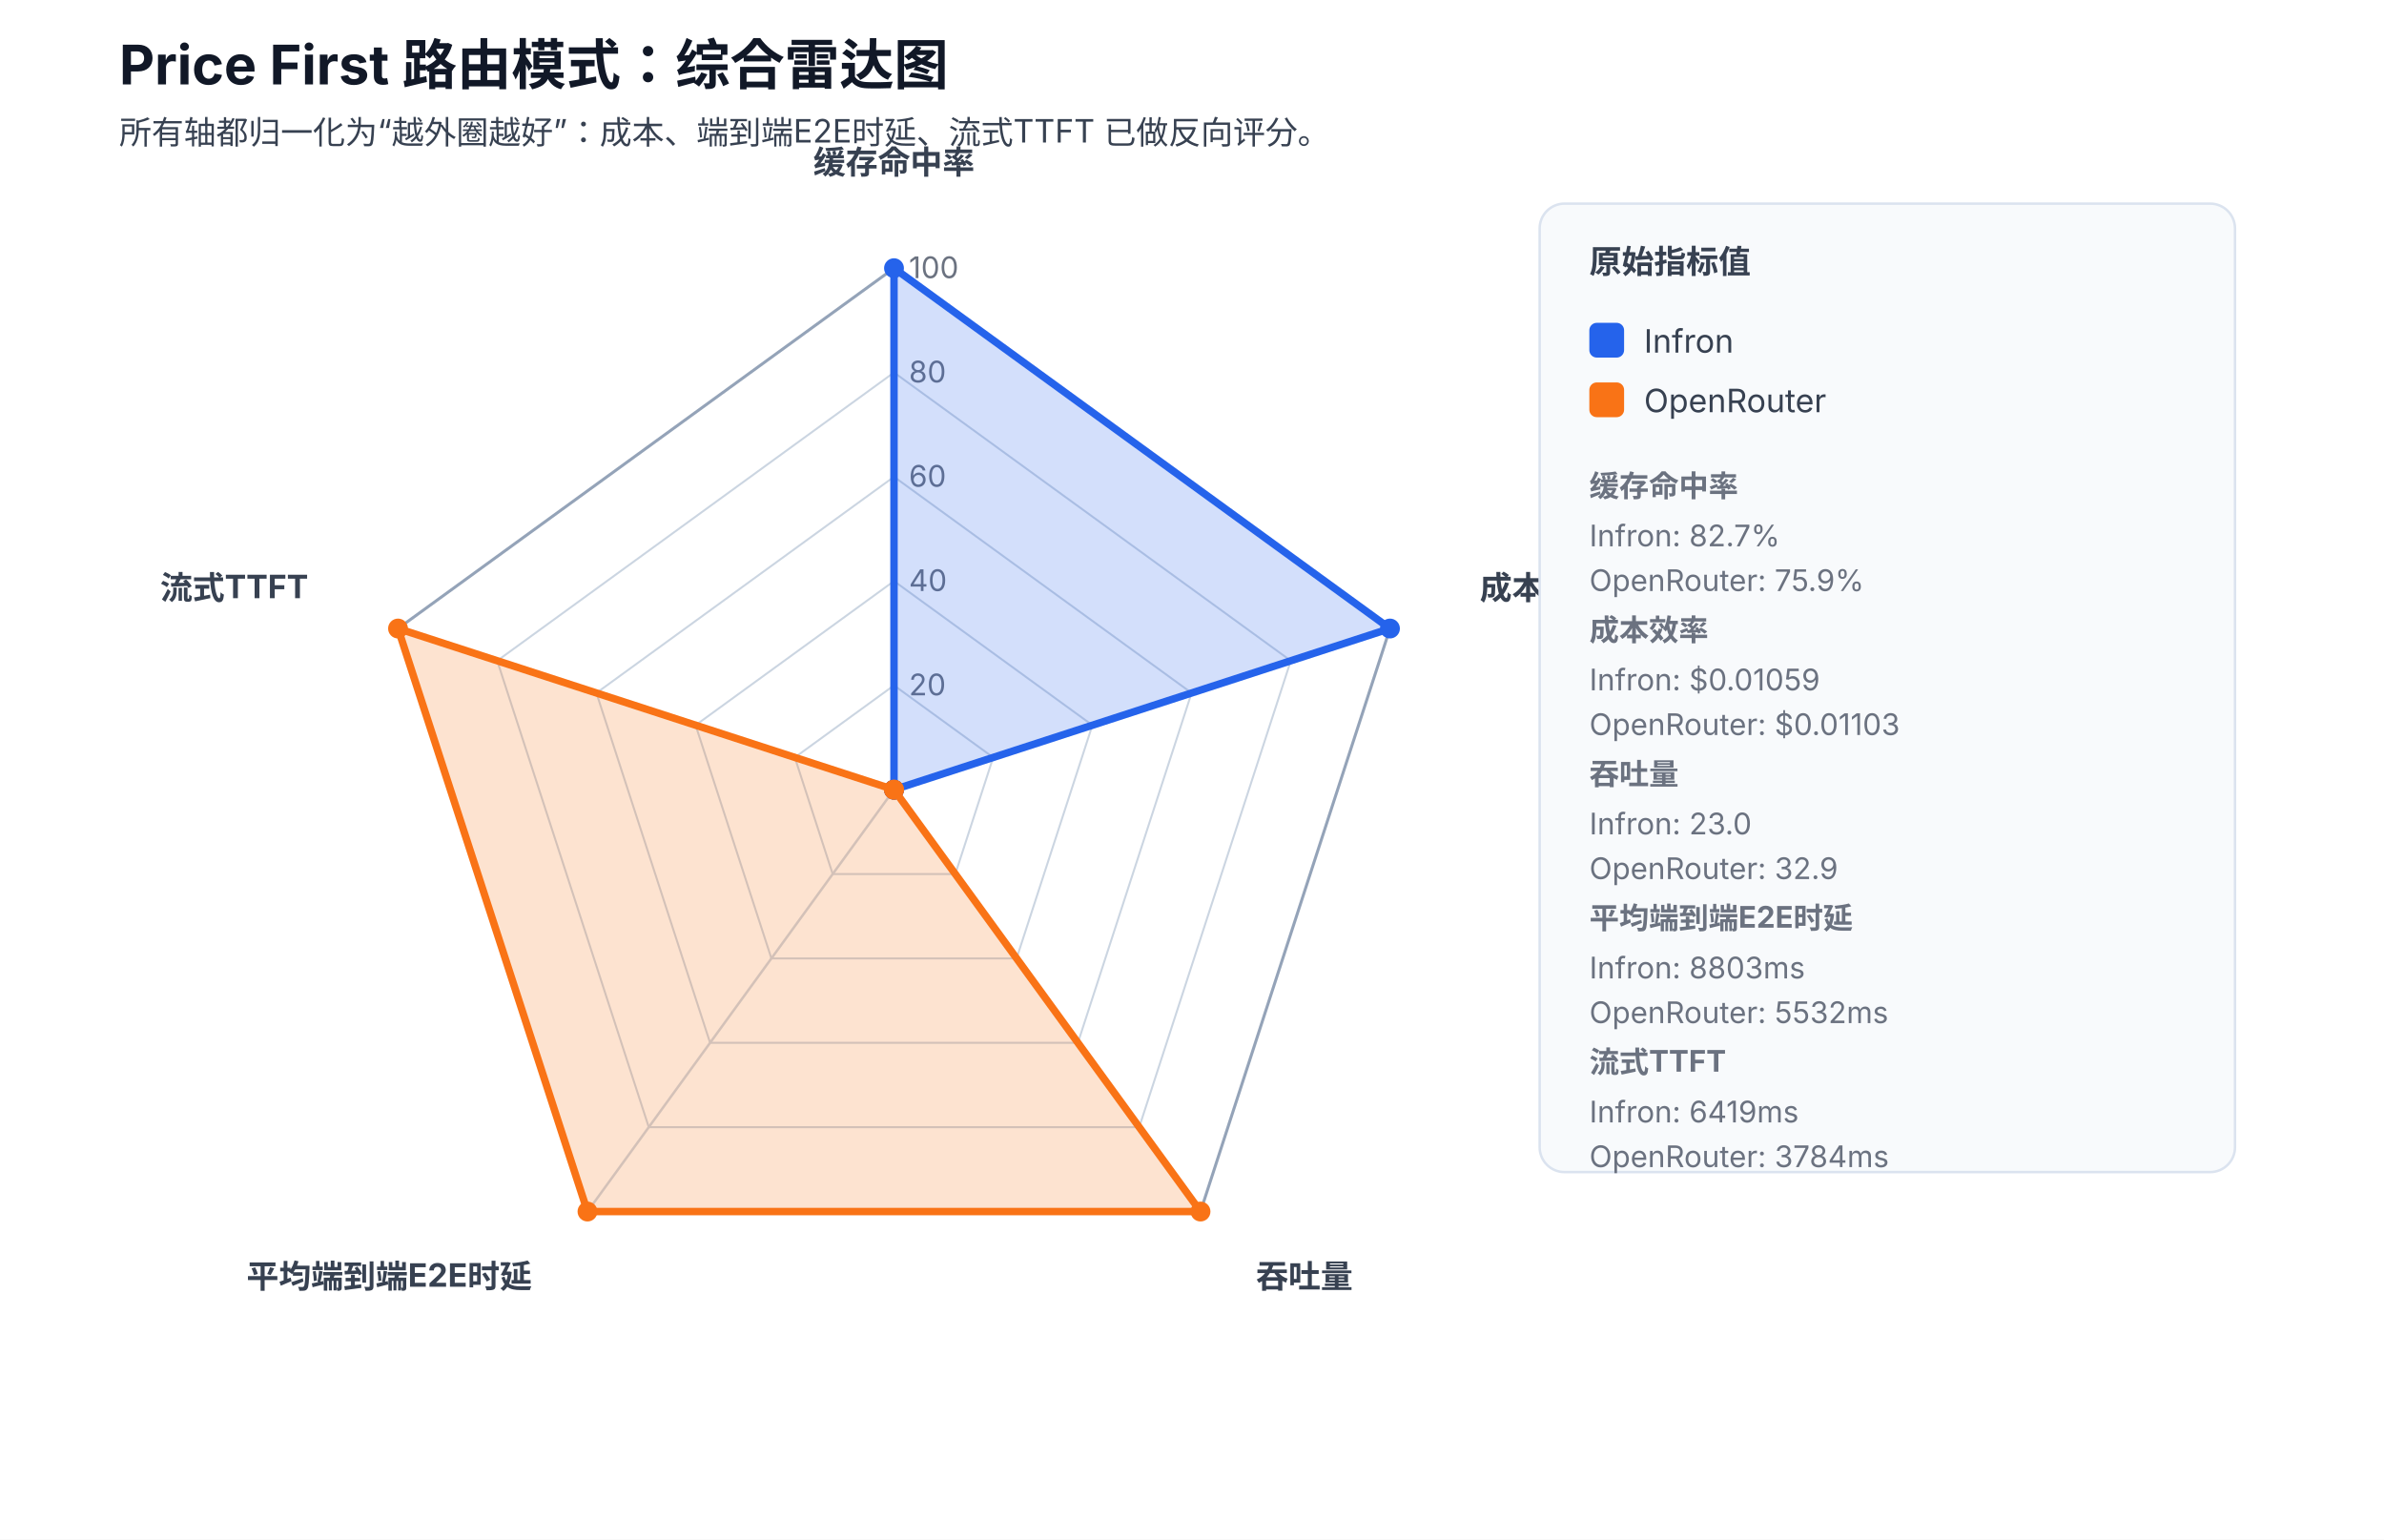
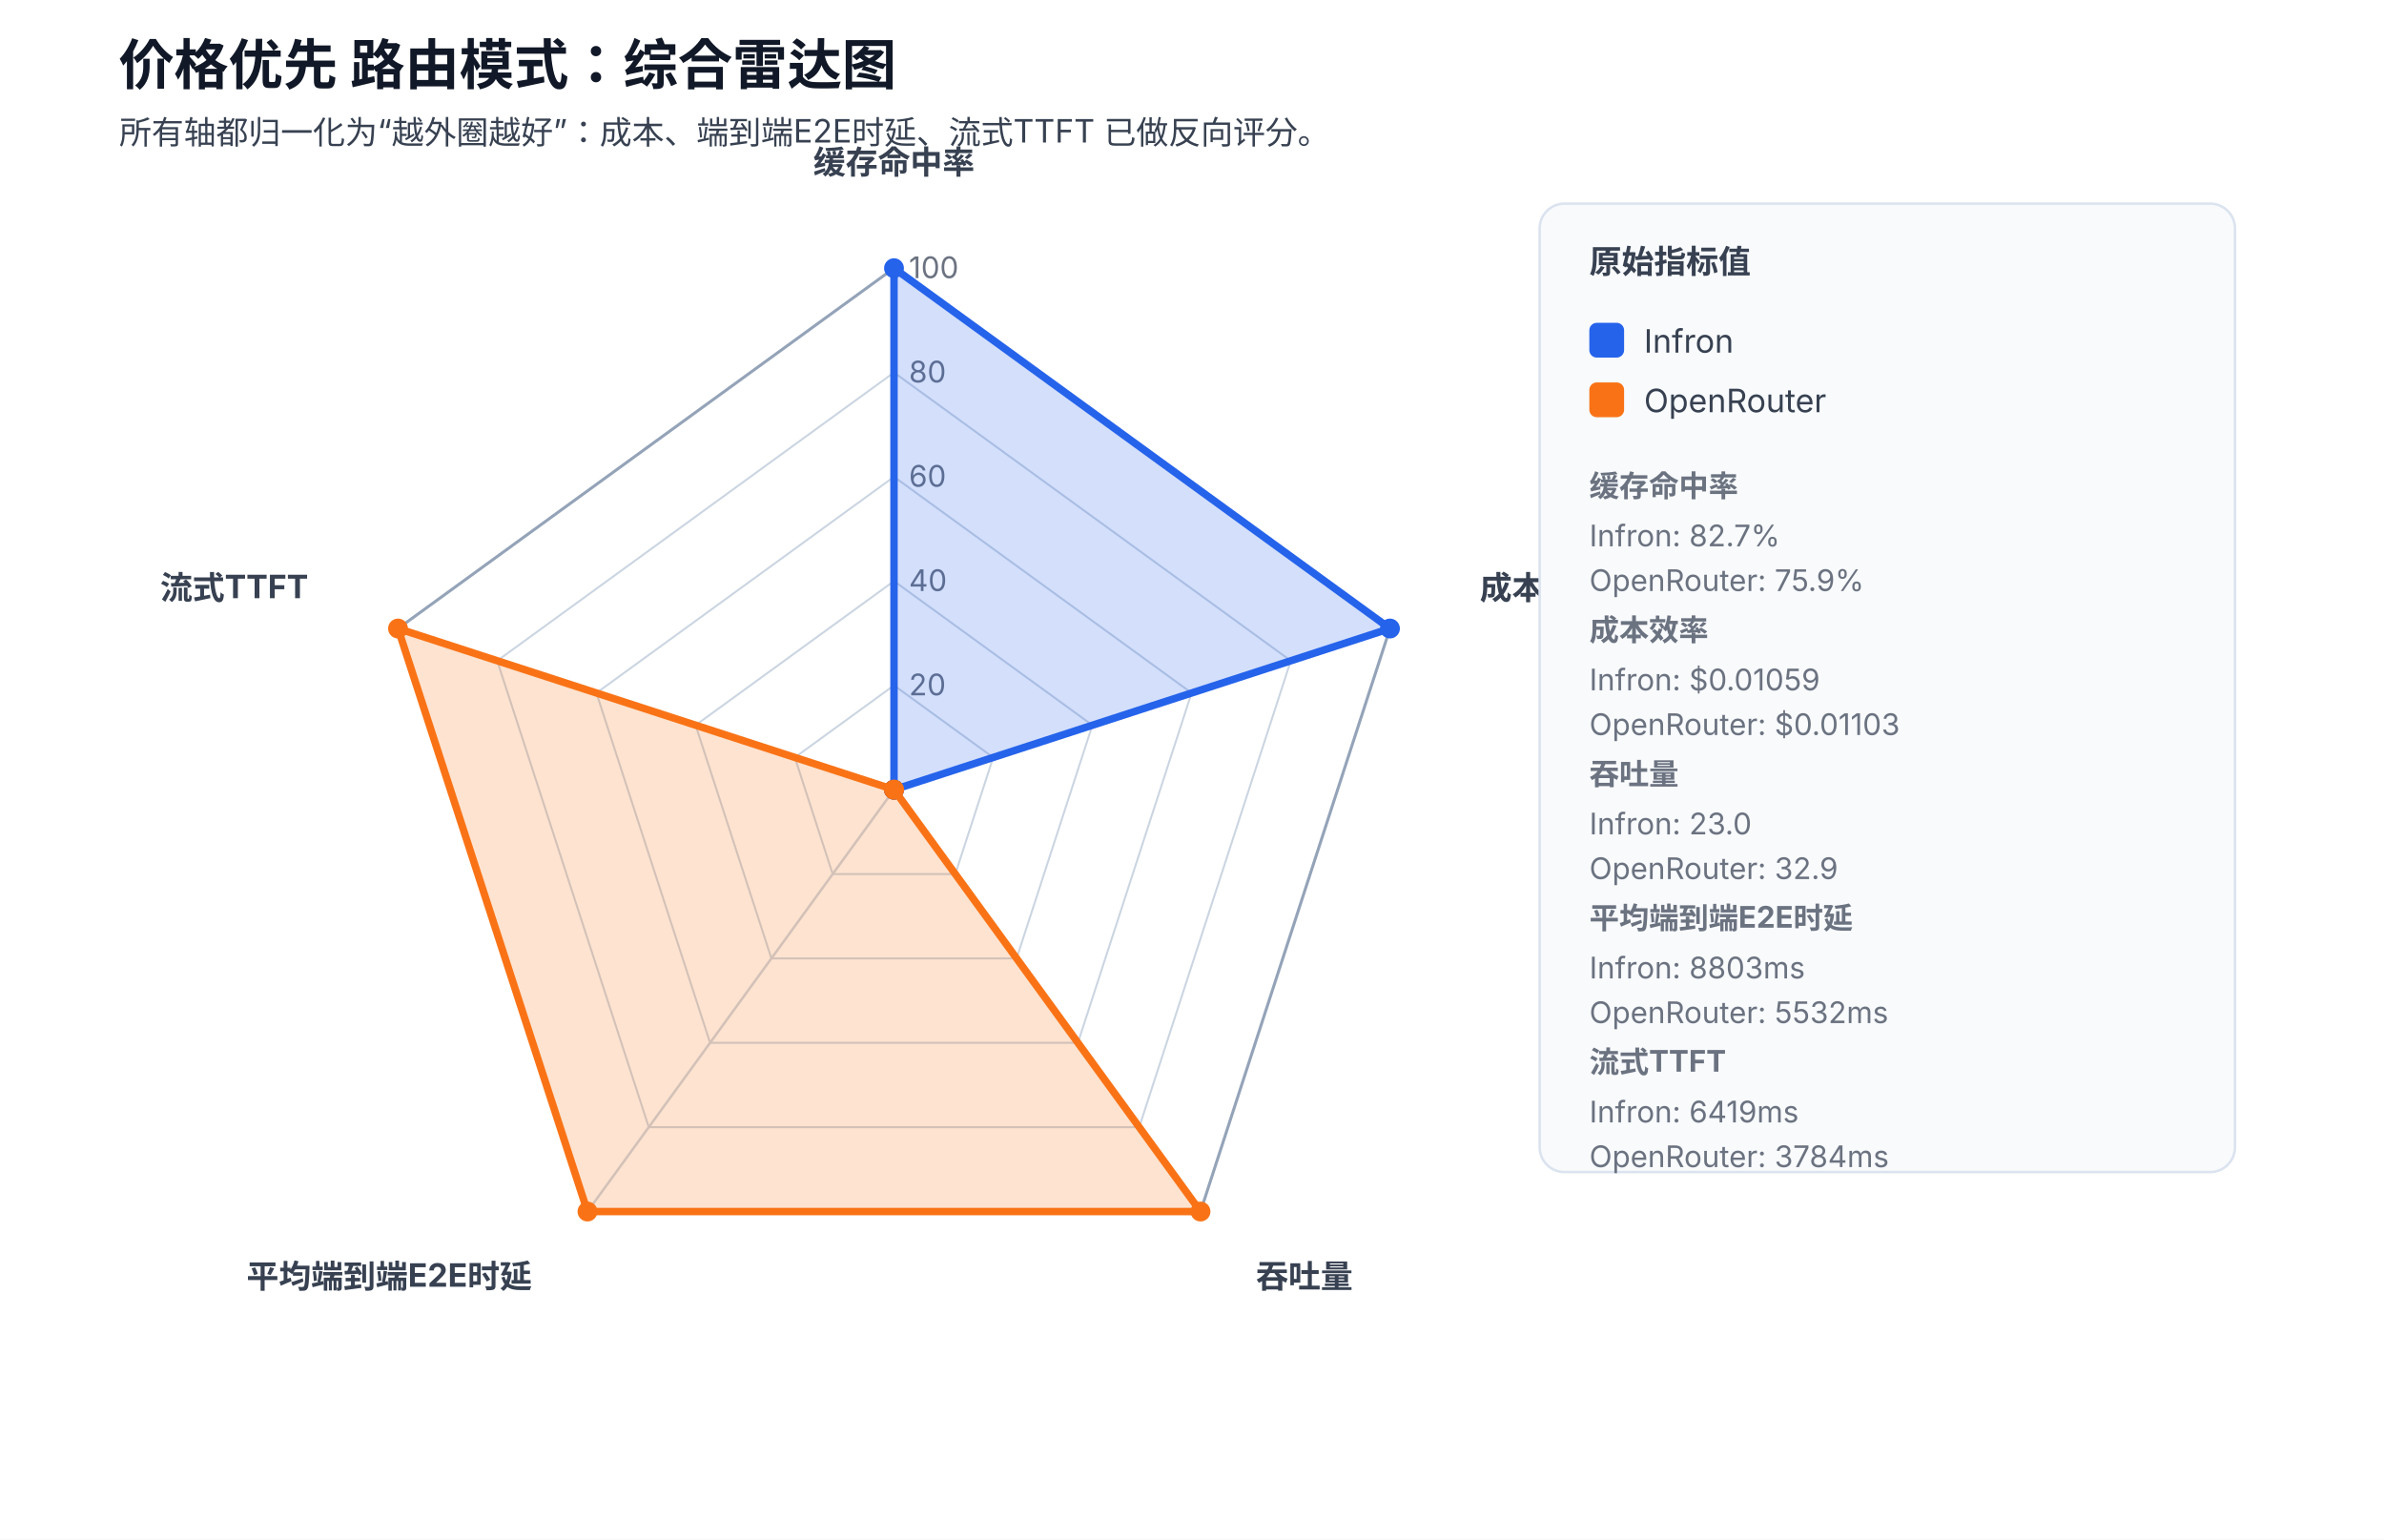
<svg xmlns="http://www.w3.org/2000/svg" width="960" height="620" viewBox="0 0 960 620">
  <style>text{font-family:-apple-system,BlinkMacSystemFont,'Segoe UI',sans-serif;fill:#111827}.title{font-size:22px;font-weight:700}.label{font-size:13px;fill:#374151}.tick{font-size:12px;fill:#6b7280}.value{font-size:12px;fill:#111827}</style>
  <rect width="100%" height="100%" fill="#ffffff" />
-   <text x="48" y="34" class="title">Price First 路由模式：综合雷达图</text>
+   <text x="48" y="34" class="title">价格优先 路由模式：综合雷达图</text>
  <text x="48" y="58" class="label">所有轴都归一化为“越外圈越好”：成本、端到端E2E时延、流式TTFT 已做反向评分。</text>
  <polygon points="360.00,276.00 399.94,305.02 384.69,351.98 335.31,351.98 320.06,305.02" fill="none" stroke="#cbd5e1" stroke-width="0.8" />
  <text x="366" y="280.00" class="tick">20</text>
  <polygon points="360.00,234.00 439.89,292.04 409.37,385.96 310.63,385.96 280.11,292.04" fill="none" stroke="#cbd5e1" stroke-width="0.8" />
  <text x="366" y="238.00" class="tick">40</text>
  <polygon points="360.00,192.00 479.83,279.06 434.06,419.94 285.94,419.94 240.17,279.06" fill="none" stroke="#cbd5e1" stroke-width="0.8" />
  <text x="366" y="196.00" class="tick">60</text>
  <polygon points="360.00,150.00 519.78,266.09 458.75,453.91 261.25,453.91 200.22,266.09" fill="none" stroke="#cbd5e1" stroke-width="0.8" />
  <text x="366" y="154.00" class="tick">80</text>
  <polygon points="360.00,108.00 559.72,253.11 483.43,487.89 236.57,487.89 160.28,253.11" fill="none" stroke="#94a3b8" stroke-width="1.2" />
  <text x="366" y="112.00" class="tick">100</text>
  <line x1="360" y1="318" x2="360.00" y2="108.00" stroke="#cbd5e1" />
  <text x="360.00" y="70.00" class="label" font-weight="700" text-anchor="middle">缓存命中率</text>
  <line x1="360" y1="318" x2="559.72" y2="253.11" stroke="#cbd5e1" />
  <text x="595.86" y="241.36" class="label" font-weight="700" text-anchor="start">成本效率</text>
  <line x1="360" y1="318" x2="483.43" y2="487.89" stroke="#cbd5e1" />
  <text x="505.77" y="518.64" class="label" font-weight="700" text-anchor="start">吞吐量</text>
  <line x1="360" y1="318" x2="236.57" y2="487.89" stroke="#cbd5e1" />
  <text x="214.23" y="518.64" class="label" font-weight="700" text-anchor="end">平均端到端E2E时延</text>
  <line x1="360" y1="318" x2="160.28" y2="253.11" stroke="#cbd5e1" />
  <text x="124.14" y="241.36" class="label" font-weight="700" text-anchor="end">流式TTFT</text>
  <polygon points="360.00,108.00 559.72,253.11 360.00,318.00 360.00,318.00 360.00,318.00" fill="#2563eb" fill-opacity="0.20" stroke="#2563eb" stroke-width="3" />
  <circle cx="360.00" cy="108.00" r="4" fill="#2563eb" />
  <circle cx="559.72" cy="253.11" r="4" fill="#2563eb" />
  <circle cx="360.00" cy="318.00" r="4" fill="#2563eb" />
  <circle cx="360.00" cy="318.00" r="4" fill="#2563eb" />
  <circle cx="360.00" cy="318.00" r="4" fill="#2563eb" />
  <polygon points="360.00,318.00 360.00,318.00 483.43,487.89 236.57,487.89 160.28,253.11" fill="#f97316" fill-opacity="0.20" stroke="#f97316" stroke-width="3" />
  <circle cx="360.00" cy="318.00" r="4" fill="#f97316" />
  <circle cx="360.00" cy="318.00" r="4" fill="#f97316" />
  <circle cx="483.43" cy="487.89" r="4" fill="#f97316" />
  <circle cx="236.57" cy="487.89" r="4" fill="#f97316" />
  <circle cx="160.28" cy="253.11" r="4" fill="#f97316" />
  <rect x="620" y="82" width="280" height="390" rx="10" fill="#f8fafc" stroke="#dbe3ef" />
  <text x="640" y="110" class="label" font-weight="800">原始指标值</text>
  <rect x="640" y="130" width="14" height="14" rx="3" fill="#2563eb" />
  <text x="662" y="142" class="label">Infron</text>
  <rect x="640" y="154" width="14" height="14" rx="3" fill="#f97316" />
  <text x="662" y="166" class="label">OpenRouter</text>
  <text x="640" y="200" class="tick" font-weight="700">缓存命中率</text>
  <text x="640" y="220" class="tick">Infron: 82.7%</text>
  <text x="640" y="238" class="tick">OpenRouter: 75.9%</text>
  <text x="640" y="258" class="tick" font-weight="700">成本效率</text>
  <text x="640" y="278" class="tick">Infron: $0.01059</text>
  <text x="640" y="296" class="tick">OpenRouter: $0.01103</text>
  <text x="640" y="316" class="tick" font-weight="700">吞吐量</text>
  <text x="640" y="336" class="tick">Infron: 23.0</text>
  <text x="640" y="354" class="tick">OpenRouter: 32.9</text>
  <text x="640" y="374" class="tick" font-weight="700">平均端到端E2E时延</text>
  <text x="640" y="394" class="tick">Infron: 8803ms</text>
  <text x="640" y="412" class="tick">OpenRouter: 5532ms</text>
  <text x="640" y="432" class="tick" font-weight="700">流式TTFT</text>
  <text x="640" y="452" class="tick">Infron: 6419ms</text>
  <text x="640" y="470" class="tick">OpenRouter: 3784ms</text>
</svg>
